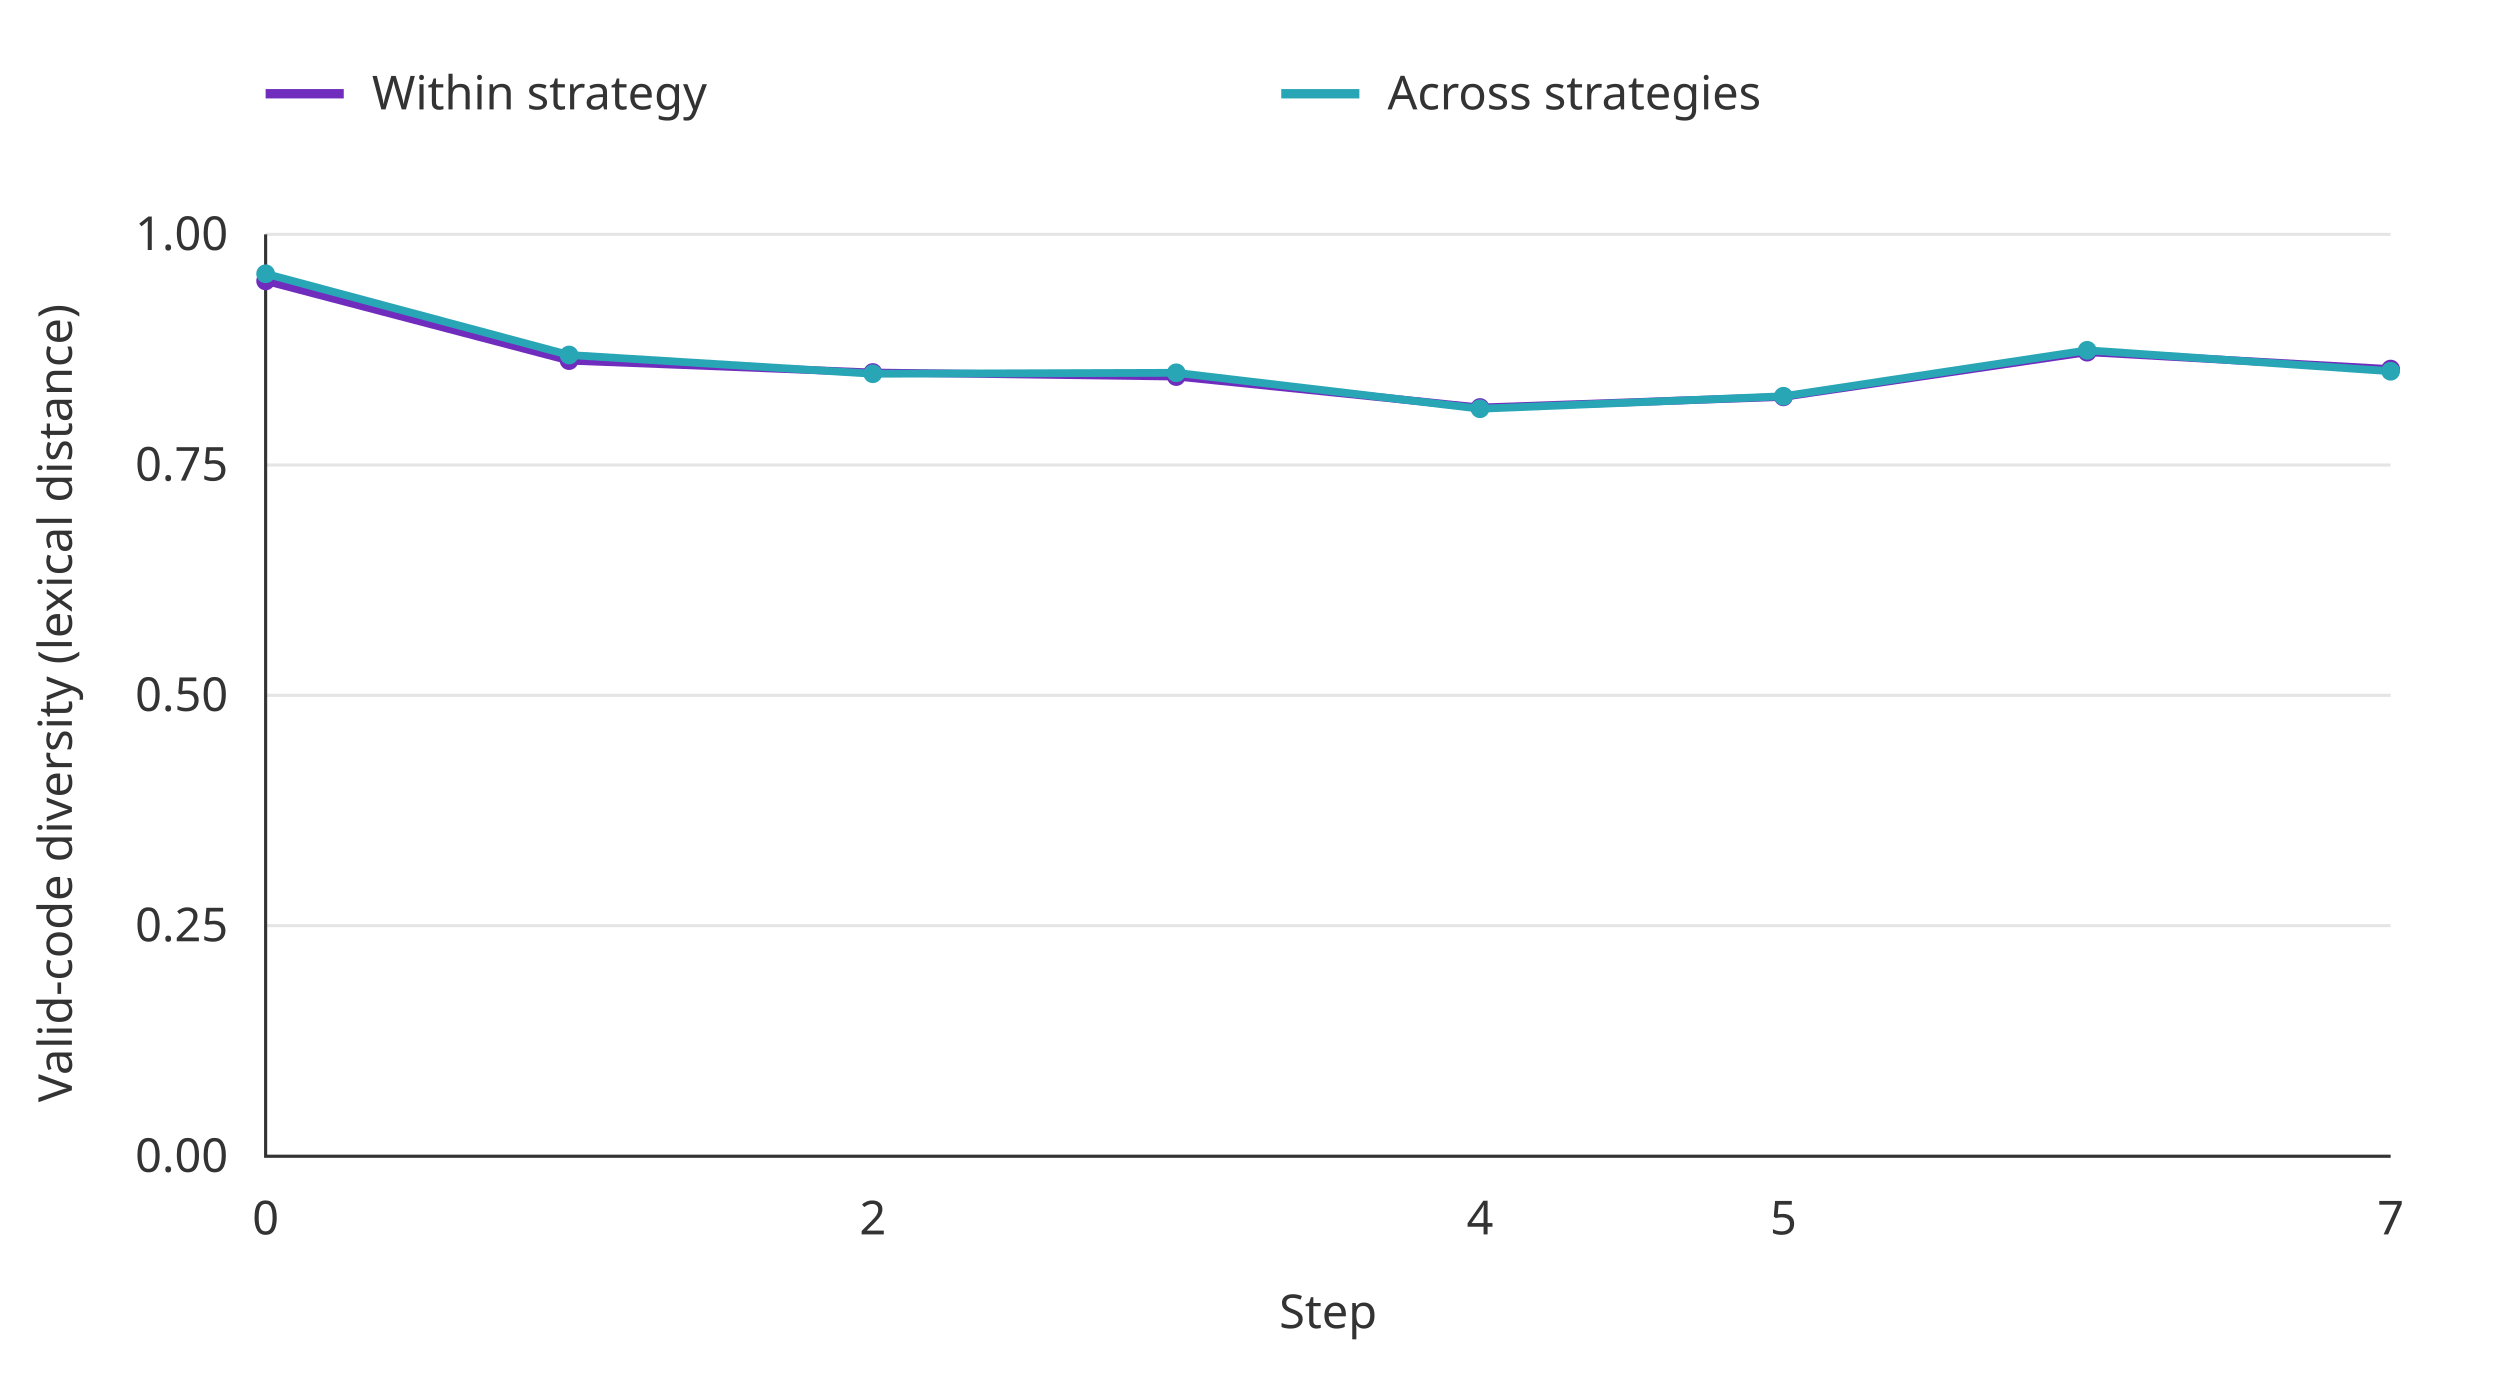
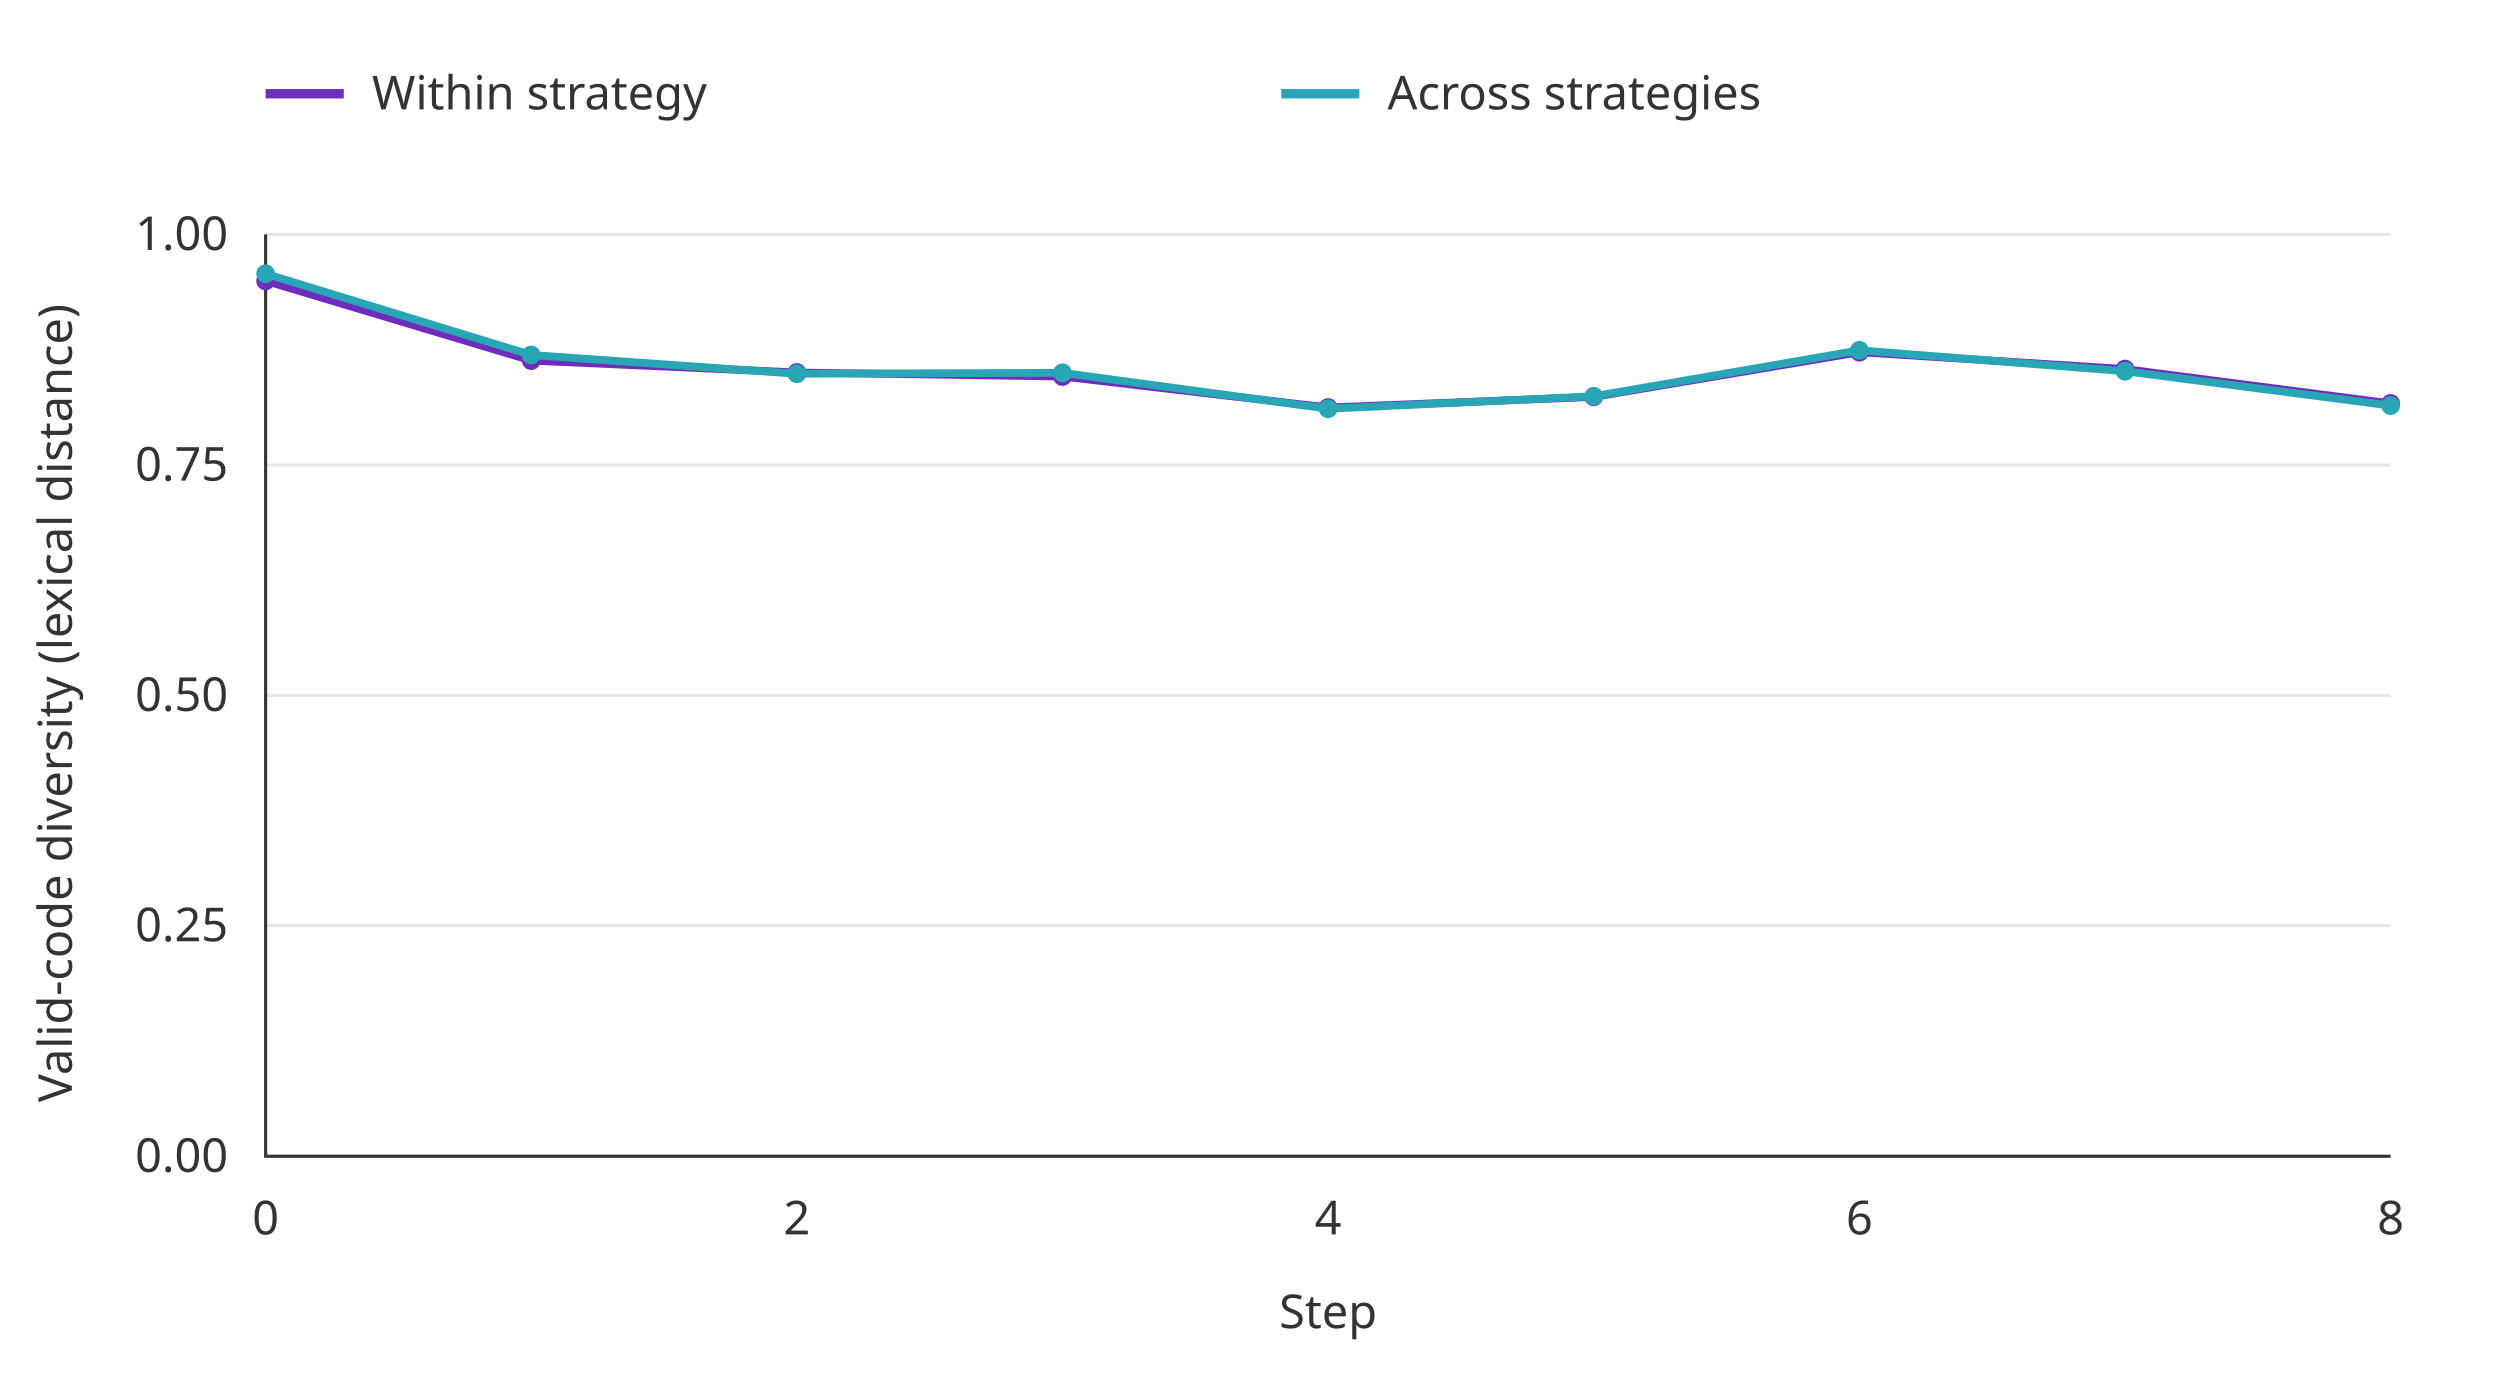
<svg xmlns="http://www.w3.org/2000/svg" width="800" height="440" viewBox="0 0 800 440">
  <rect width="100%" height="100%" fill="white" />
  <g font-family="sans-serif" font-size="15" fill="#333">
    <path d="M85,370.0 H765" stroke="#e5e5e5" />
    <text x="73" y="375.0" text-anchor="end">0.00</text>
    <path d="M85,296.2 H765" stroke="#e5e5e5" />
    <text x="73" y="301.2" text-anchor="end">0.25</text>
    <path d="M85,222.5 H765" stroke="#e5e5e5" />
    <text x="73" y="227.5" text-anchor="end">0.50</text>
    <path d="M85,148.8 H765" stroke="#e5e5e5" />
    <text x="73" y="153.8" text-anchor="end">0.75</text>
    <path d="M85,75.0 H765" stroke="#e5e5e5" />
    <text x="73" y="80.0" text-anchor="end">1.00</text>
    <text x="85.0" y="395" text-anchor="middle">0</text>
-     <text x="279.3" y="395" text-anchor="middle">2</text>
-     <text x="473.6" y="395" text-anchor="middle">4</text>
-     <text x="570.7" y="395" text-anchor="middle">5</text>
-     <text x="765.0" y="395" text-anchor="middle">7</text>
+     <text x="255.0" y="395" text-anchor="middle">2</text>
+     <text x="425.0" y="395" text-anchor="middle">4</text>
+     <text x="595.0" y="395" text-anchor="middle">6</text>
+     <text x="765.0" y="395" text-anchor="middle">8</text>
    <path d="M85,75 V370 H765" fill="none" stroke="#333" />
    <text x="425" y="425" text-anchor="middle">Step</text>
    <text transform="translate(23,225) rotate(-90)" text-anchor="middle">Valid-code diversity (lexical distance)</text>
    <path d="M85,30 h25" stroke="#702dbd" stroke-width="3" />
    <text x="119" y="35">Within strategy</text>
    <circle cx="85.0" cy="89.9" r="3" fill="#702dbd" />
-     <circle cx="182.1" cy="115.4" r="3" fill="#702dbd" />
-     <circle cx="279.3" cy="119.2" r="3" fill="#702dbd" />
-     <circle cx="376.4" cy="120.5" r="3" fill="#702dbd" />
-     <circle cx="473.6" cy="130.4" r="3" fill="#702dbd" />
-     <circle cx="570.7" cy="127.0" r="3" fill="#702dbd" />
-     <circle cx="667.9" cy="112.7" r="3" fill="#702dbd" />
-     <circle cx="765.0" cy="118.1" r="3" fill="#702dbd" />
-     <polyline points="85.0,89.9 182.1,115.4 279.3,119.2 376.4,120.5 473.6,130.4 570.7,127.0 667.9,112.7 765.0,118.1" fill="none" stroke="#702dbd" stroke-width="2.5" />
+     <circle cx="170.0" cy="115.4" r="3" fill="#702dbd" />
+     <circle cx="255.0" cy="119.2" r="3" fill="#702dbd" />
+     <circle cx="340.0" cy="120.5" r="3" fill="#702dbd" />
+     <circle cx="425.0" cy="130.4" r="3" fill="#702dbd" />
+     <circle cx="510.0" cy="127.0" r="3" fill="#702dbd" />
+     <circle cx="595.0" cy="112.7" r="3" fill="#702dbd" />
+     <circle cx="680.0" cy="118.1" r="3" fill="#702dbd" />
+     <circle cx="765.0" cy="129.1" r="3" fill="#702dbd" />
+     <polyline points="85.0,89.9 170.0,115.4 255.0,119.2 340.0,120.5 425.0,130.4 510.0,127.0 595.0,112.7 680.0,118.1 765.0,129.1" fill="none" stroke="#702dbd" stroke-width="2.5" />
    <path d="M410,30 h25" stroke="#29a6b6" stroke-width="3" />
    <text x="444" y="35">Across strategies</text>
    <circle cx="85.0" cy="87.6" r="3" fill="#29a6b6" />
-     <circle cx="182.1" cy="113.6" r="3" fill="#29a6b6" />
-     <circle cx="279.3" cy="119.6" r="3" fill="#29a6b6" />
-     <circle cx="376.4" cy="119.3" r="3" fill="#29a6b6" />
-     <circle cx="473.6" cy="130.8" r="3" fill="#29a6b6" />
-     <circle cx="570.7" cy="126.8" r="3" fill="#29a6b6" />
-     <circle cx="667.9" cy="112.1" r="3" fill="#29a6b6" />
-     <circle cx="765.0" cy="118.8" r="3" fill="#29a6b6" />
-     <polyline points="85.0,87.6 182.1,113.6 279.3,119.6 376.4,119.3 473.6,130.8 570.7,126.8 667.9,112.1 765.0,118.8" fill="none" stroke="#29a6b6" stroke-width="2.5" />
+     <circle cx="170.0" cy="113.6" r="3" fill="#29a6b6" />
+     <circle cx="255.0" cy="119.6" r="3" fill="#29a6b6" />
+     <circle cx="340.0" cy="119.3" r="3" fill="#29a6b6" />
+     <circle cx="425.0" cy="130.8" r="3" fill="#29a6b6" />
+     <circle cx="510.0" cy="126.8" r="3" fill="#29a6b6" />
+     <circle cx="595.0" cy="112.1" r="3" fill="#29a6b6" />
+     <circle cx="680.0" cy="118.8" r="3" fill="#29a6b6" />
+     <circle cx="765.0" cy="129.8" r="3" fill="#29a6b6" />
+     <polyline points="85.0,87.6 170.0,113.6 255.0,119.6 340.0,119.3 425.0,130.8 510.0,126.8 595.0,112.1 680.0,118.8 765.0,129.8" fill="none" stroke="#29a6b6" stroke-width="2.5" />
  </g>
</svg>
